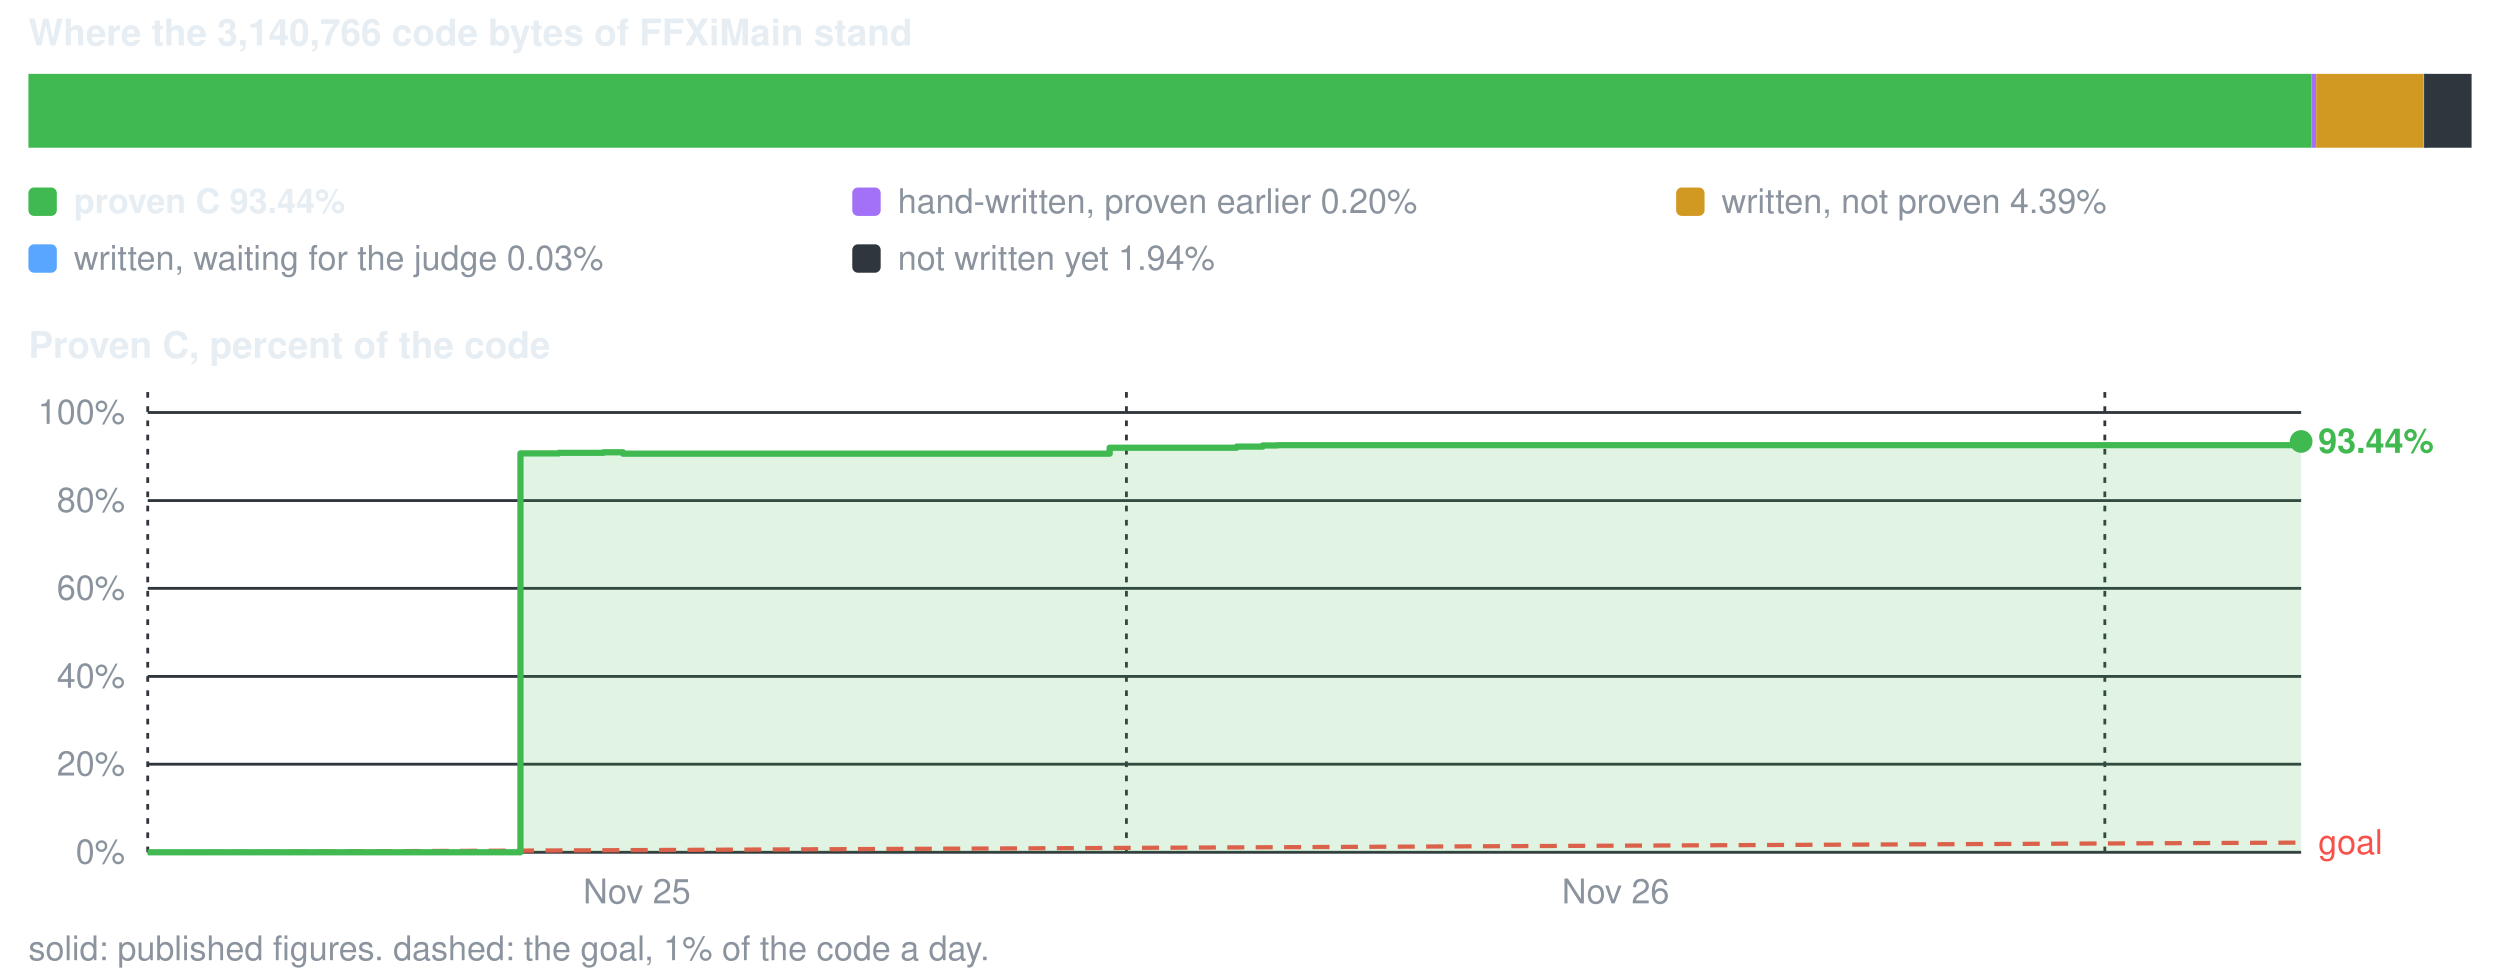
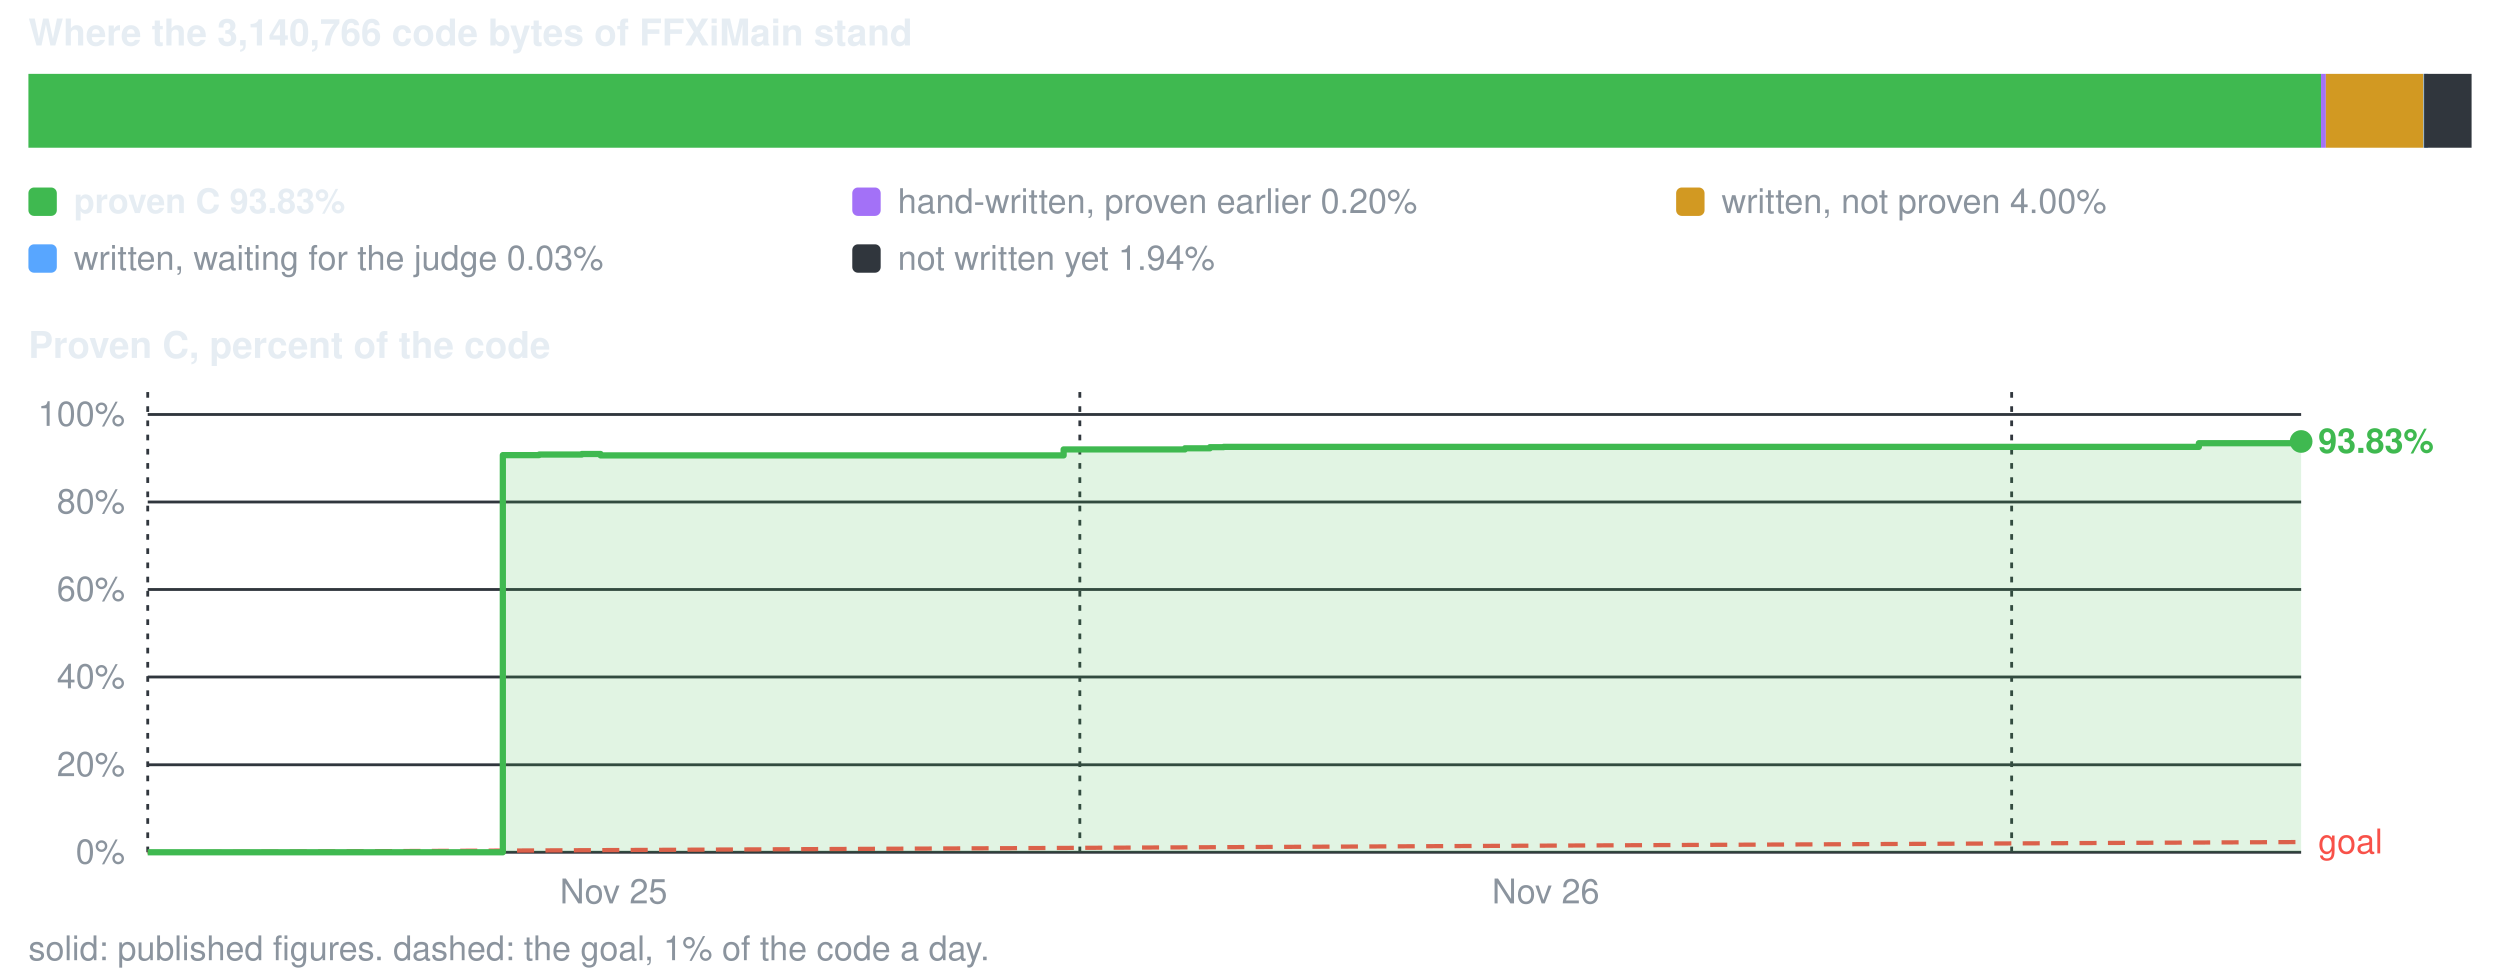
<svg xmlns="http://www.w3.org/2000/svg" viewBox="0 0 880 344" width="880" height="344" role="img" aria-label="conversion progress">
  <style>text{font-family:-apple-system,BlinkMacSystemFont,'Segoe UI',Helvetica,Arial,sans-serif;font-size:12px;fill:#8b949e}.s{fill:#e6edf3;font-weight:600}.b{font-size:13px}</style>
  <text x="10" y="16" class="s b">Where the 3,140,766 code bytes of FFXiMain stand</text>
-   <rect x="10.0" y="26" width="803.6" height="26" fill="#3fb950" />
-   <rect x="813.6" y="26" width="1.7" height="26" fill="#a371f7" />
-   <rect x="815.3" y="26" width="37.8" height="26" fill="#d29922" />
+   <rect x="10.0" y="26" width="807.0" height="26" fill="#3fb950" />
+   <rect x="817.0" y="26" width="1.7" height="26" fill="#a371f7" />
+   <rect x="818.7" y="26" width="34.4" height="26" fill="#d29922" />
  <rect x="853.1" y="26" width="1.5" height="26" fill="#58a6ff" />
  <rect x="853.3" y="26" width="16.7" height="26" fill="#30363d" />
  <rect x="10" y="66" width="10" height="10" rx="2" fill="#3fb950" />
-   <text x="26" y="75" class="s">proven C 93.44%</text>
+   <text x="26" y="75" class="s">proven C 93.83%</text>
  <rect x="300" y="66" width="10" height="10" rx="2" fill="#a371f7" />
  <text x="316" y="75">hand-written, proven earlier 0.20%</text>
  <rect x="590" y="66" width="10" height="10" rx="2" fill="#d29922" />
-   <text x="606" y="75">written, not proven 4.39%</text>
+   <text x="606" y="75">written, not proven 4.00%</text>
  <rect x="10" y="86" width="10" height="10" rx="2" fill="#58a6ff" />
  <text x="26" y="95">written, waiting for the judge 0.03%</text>
  <rect x="300" y="86" width="10" height="10" rx="2" fill="#30363d" />
  <text x="316" y="95">not written yet 1.94%</text>
  <text x="10" y="126" class="s b">Proven C, percent of the code</text>
  <line x1="52" y1="300.0" x2="810" y2="300.0" stroke="#30363d" stroke-width="1" />
  <text x="44" y="304.0" text-anchor="end">0%</text>
-   <line x1="52" y1="269.0" x2="810" y2="269.0" stroke="#30363d" stroke-width="1" />
-   <text x="44" y="273.0" text-anchor="end">20%</text>
-   <line x1="52" y1="238.1" x2="810" y2="238.1" stroke="#30363d" stroke-width="1" />
-   <text x="44" y="242.1" text-anchor="end">40%</text>
-   <line x1="52" y1="207.1" x2="810" y2="207.1" stroke="#30363d" stroke-width="1" />
-   <text x="44" y="211.1" text-anchor="end">60%</text>
-   <line x1="52" y1="176.2" x2="810" y2="176.2" stroke="#30363d" stroke-width="1" />
-   <text x="44" y="180.2" text-anchor="end">80%</text>
-   <line x1="52" y1="145.2" x2="810" y2="145.2" stroke="#30363d" stroke-width="1" />
-   <text x="44" y="149.2" text-anchor="end">100%</text>
+   <line x1="52" y1="269.2" x2="810" y2="269.2" stroke="#30363d" stroke-width="1" />
+   <text x="44" y="273.2" text-anchor="end">20%</text>
+   <line x1="52" y1="238.3" x2="810" y2="238.3" stroke="#30363d" stroke-width="1" />
+   <text x="44" y="242.3" text-anchor="end">40%</text>
+   <line x1="52" y1="207.5" x2="810" y2="207.5" stroke="#30363d" stroke-width="1" />
+   <text x="44" y="211.5" text-anchor="end">60%</text>
+   <line x1="52" y1="176.7" x2="810" y2="176.7" stroke="#30363d" stroke-width="1" />
+   <text x="44" y="180.7" text-anchor="end">80%</text>
+   <line x1="52" y1="145.9" x2="810" y2="145.9" stroke="#30363d" stroke-width="1" />
+   <text x="44" y="149.9" text-anchor="end">100%</text>
  <line x1="52.0" y1="138" x2="52.0" y2="300" stroke="#30363d" stroke-width="1" stroke-dasharray="2 3" />
-   <text x="224.2" y="318" text-anchor="middle">Nov 25</text>
-   <line x1="396.5" y1="138" x2="396.5" y2="300" stroke="#30363d" stroke-width="1" stroke-dasharray="2 3" />
-   <text x="568.7" y="318" text-anchor="middle">Nov 26</text>
-   <line x1="740.9" y1="138" x2="740.9" y2="300" stroke="#30363d" stroke-width="1" stroke-dasharray="2 3" />
-   <line x1="52.0" y1="300.0" x2="810.0" y2="296.6" stroke="#f85149" stroke-width="1.5" stroke-dasharray="6 4" />
-   <text x="816.0" y="300.6" style="fill:#f85149">goal</text>
-   <path d="M52.0 300.0 H183.2 V159.6 H196.7 V159.4 H202.6 V159.4 H205.3 V159.4 H212.4 V159.2 H216.5 V159.2 H219.3 V159.7 H390.6 V157.6 H435.3 V157.2 H444.5 V156.8 H447.3 V156.8 H449.6 V156.7 H453.6 V156.7 H466.5 V156.7 H493.7 V156.7 H810.0 V155.4 V300.0 H52.0 Z" fill="#3fb950" fill-opacity="0.16" />
-   <path d="M52.0 300.0 H183.2 V159.6 H196.7 V159.4 H202.6 V159.4 H205.3 V159.4 H212.4 V159.2 H216.5 V159.2 H219.3 V159.7 H390.6 V157.6 H435.3 V157.2 H444.5 V156.8 H447.3 V156.8 H449.6 V156.7 H453.6 V156.7 H466.5 V156.7 H493.7 V156.7 H810.0 V155.4" fill="none" stroke="#3fb950" stroke-width="2.2" stroke-linejoin="round" />
+   <text x="216.0" y="318" text-anchor="middle">Nov 25</text>
+   <line x1="380.1" y1="138" x2="380.1" y2="300" stroke="#30363d" stroke-width="1" stroke-dasharray="2 3" />
+   <text x="544.1" y="318" text-anchor="middle">Nov 26</text>
+   <line x1="708.1" y1="138" x2="708.1" y2="300" stroke="#30363d" stroke-width="1" stroke-dasharray="2 3" />
+   <line x1="52.0" y1="300.0" x2="810.0" y2="296.4" stroke="#f85149" stroke-width="1.5" stroke-dasharray="6 4" />
+   <text x="816.0" y="300.4" style="fill:#f85149">goal</text>
+   <path d="M52.0 300.0 H177.0 V160.2 H189.8 V160.0 H195.4 V160.0 H198.0 V160.0 H204.8 V159.8 H208.6 V159.8 H211.4 V160.3 H374.4 V158.2 H417.1 V157.8 H425.9 V157.4 H428.5 V157.4 H430.7 V157.3 H434.5 V157.3 H446.8 V157.3 H472.7 V157.3 H774.0 V156.0 H810.0 V155.4 V300.0 H52.0 Z" fill="#3fb950" fill-opacity="0.16" />
+   <path d="M52.0 300.0 H177.0 V160.2 H189.8 V160.0 H195.4 V160.0 H198.0 V160.0 H204.8 V159.8 H208.6 V159.8 H211.4 V160.3 H374.4 V158.2 H417.1 V157.8 H425.9 V157.4 H428.5 V157.4 H430.7 V157.3 H434.5 V157.3 H446.8 V157.3 H472.7 V157.3 H774.0 V156.0 H810.0 V155.4" fill="none" stroke="#3fb950" stroke-width="2.2" stroke-linejoin="round" />
  <circle cx="810.0" cy="155.4" r="4" fill="#3fb950" />
-   <text x="816.0" y="159.4" class="s" style="fill:#3fb950">93.44%</text>
+   <text x="816.0" y="159.4" class="s" style="fill:#3fb950">93.83%</text>
  <text x="10" y="338">solid: published figures. dashed: the goal, 1% of the code a day.</text>
</svg>
